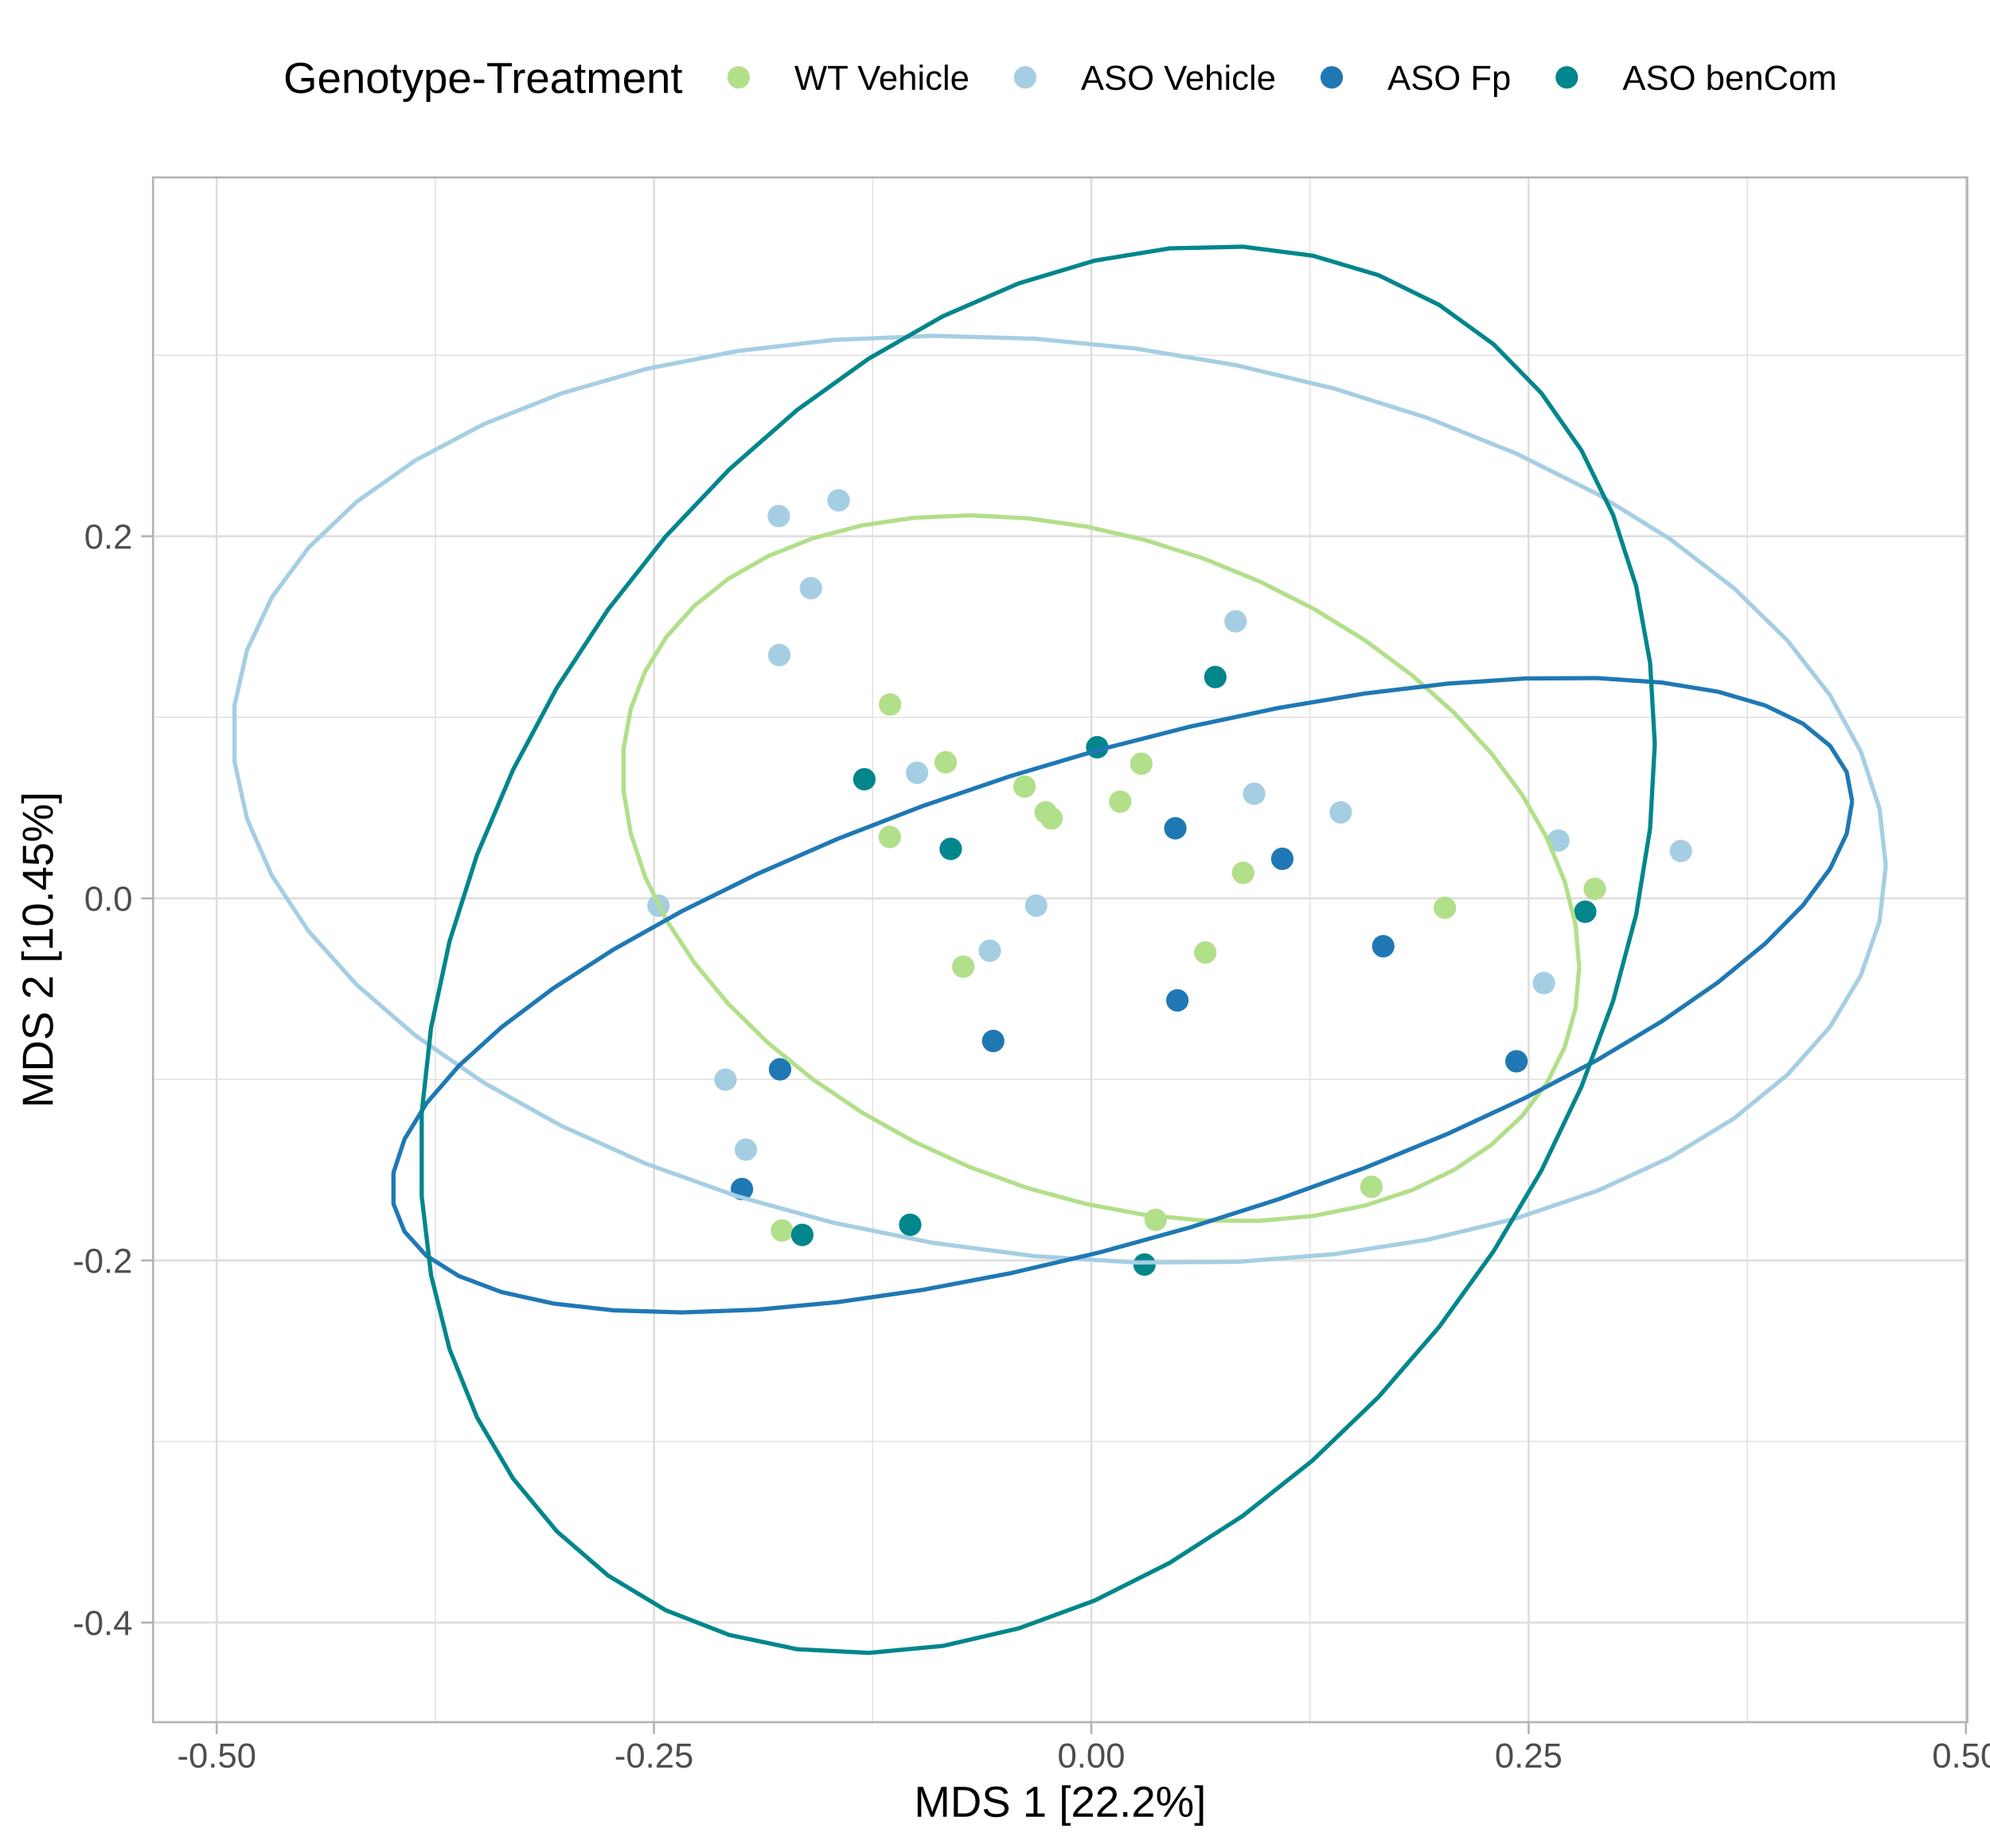
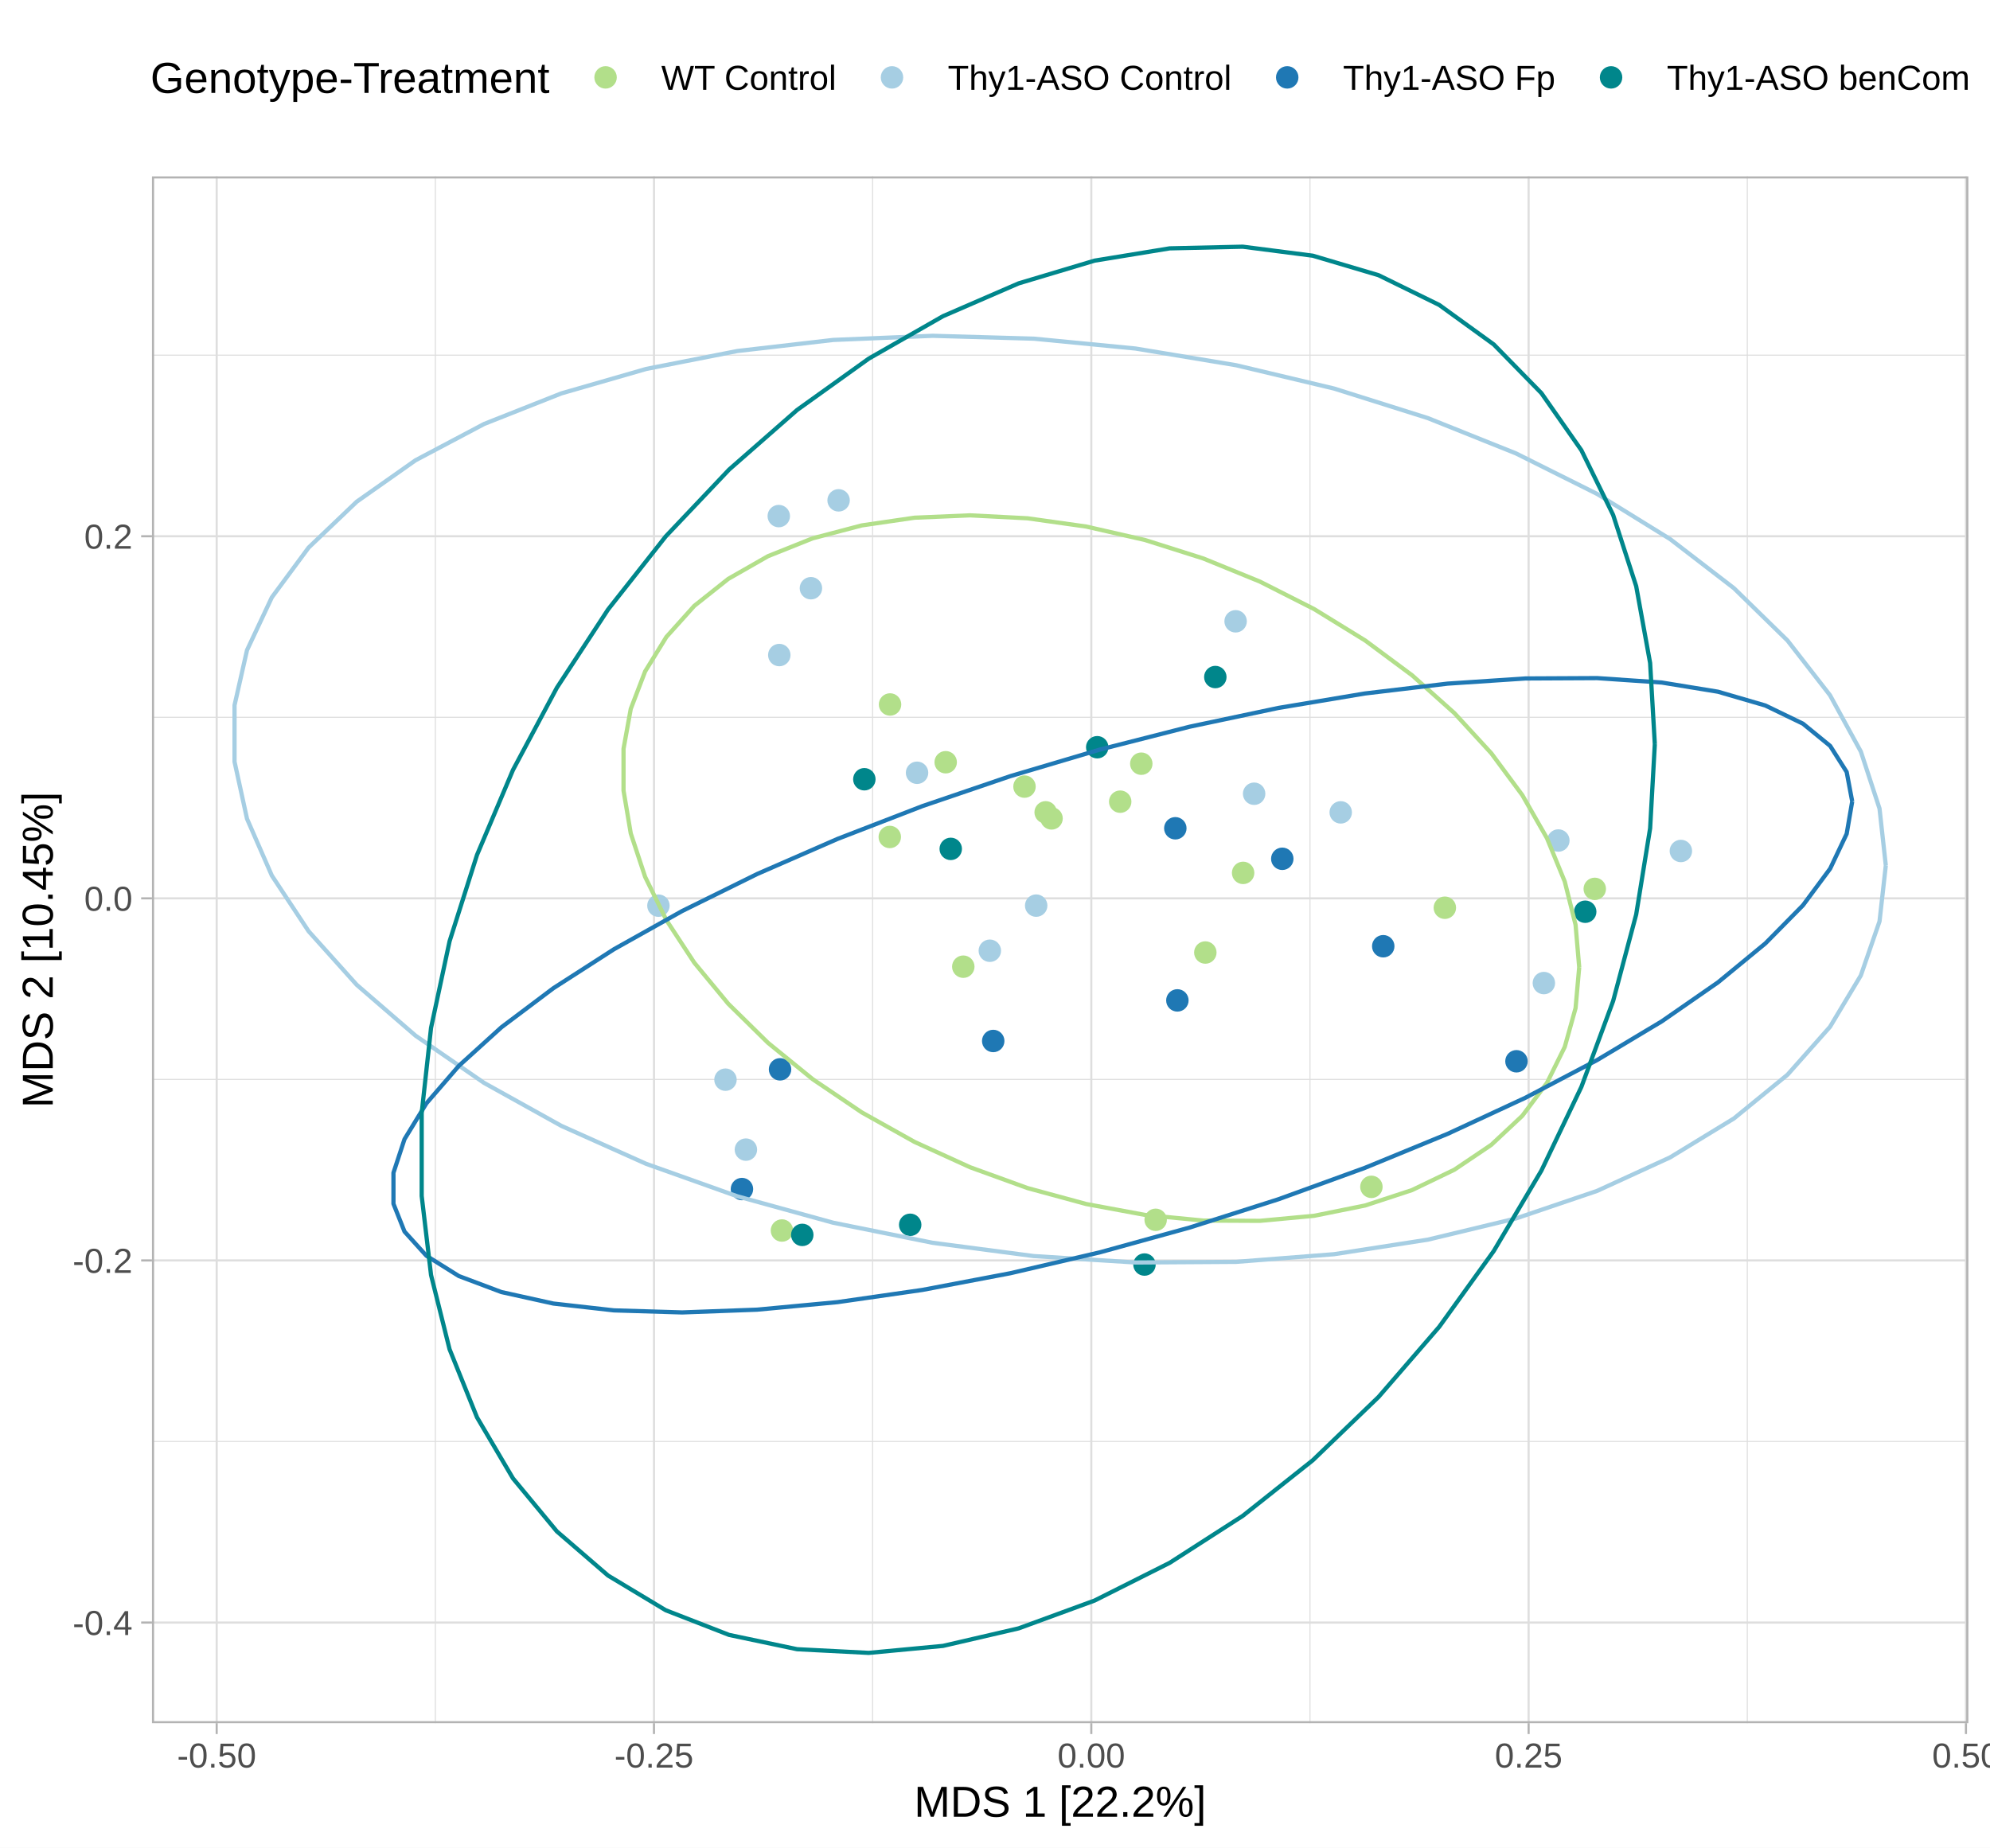
<svg xmlns="http://www.w3.org/2000/svg" width="504.00pt" height="468.00pt" viewBox="0 0 504.00 468.00">
  <g class="svglite">
    <defs>
      <style type="text/css">
    .svglite line, .svglite polyline, .svglite polygon, .svglite path, .svglite rect, .svglite circle {
      fill: none;
      stroke: #000000;
      stroke-linecap: round;
      stroke-linejoin: round;
      stroke-miterlimit: 10.00;
    }
    .svglite text {
      white-space: pre;
    }
    .svglite g.glyphgroup path {
      fill: inherit;
      stroke: none;
    }
  </style>
    </defs>
    <rect width="100%" height="100%" style="stroke: none; fill: #FFFFFF;" />
    <defs>
      <clipPath id="cpMC4wMHw1MDQuMDB8MC4wMHw0NjguMDA=">
        <rect x="0.00" y="0.00" width="504.00" height="468.00" />
      </clipPath>
    </defs>
    <g clip-path="url(#cpMC4wMHw1MDQuMDB8MC4wMHw0NjguMDA=)">
      <rect x="0.00" y="-0" width="504.00" height="468.00" style="stroke-width: 1.07; stroke: #FFFFFF; fill: #FFFFFF;" />
    </g>
    <defs>
      <clipPath id="cpMzguNDl8NDk4LjUyfDQ0LjY4fDQzNi41MA==">
        <rect x="38.49" y="44.68" width="460.03" height="391.83" />
      </clipPath>
    </defs>
    <g clip-path="url(#cpMzguNDl8NDk4LjUyfDQ0LjY4fDQzNi41MA==)">
      <rect x="38.49" y="44.68" width="460.03" height="391.83" style="stroke-width: 1.07; stroke: none; fill: #FFFFFF;" />
      <polyline points="38.49,365.14 498.52,365.14 " style="stroke-width: 0.27; stroke: #DEDEDE; stroke-linecap: butt;" />
      <polyline points="38.49,273.42 498.52,273.42 " style="stroke-width: 0.27; stroke: #DEDEDE; stroke-linecap: butt;" />
      <polyline points="38.49,181.70 498.52,181.70 " style="stroke-width: 0.27; stroke: #DEDEDE; stroke-linecap: butt;" />
      <polyline points="38.49,89.97 498.52,89.97 " style="stroke-width: 0.27; stroke: #DEDEDE; stroke-linecap: butt;" />
      <polyline points="110.26,436.50 110.26,44.68 " style="stroke-width: 0.27; stroke: #DEDEDE; stroke-linecap: butt;" />
      <polyline points="221.01,436.50 221.01,44.68 " style="stroke-width: 0.27; stroke: #DEDEDE; stroke-linecap: butt;" />
      <polyline points="331.77,436.50 331.77,44.68 " style="stroke-width: 0.27; stroke: #DEDEDE; stroke-linecap: butt;" />
      <polyline points="442.53,436.50 442.53,44.68 " style="stroke-width: 0.27; stroke: #DEDEDE; stroke-linecap: butt;" />
      <polyline points="38.49,411.01 498.52,411.01 " style="stroke-width: 0.53; stroke: #DEDEDE; stroke-linecap: butt;" />
      <polyline points="38.49,319.28 498.52,319.28 " style="stroke-width: 0.53; stroke: #DEDEDE; stroke-linecap: butt;" />
      <polyline points="38.49,227.56 498.52,227.56 " style="stroke-width: 0.53; stroke: #DEDEDE; stroke-linecap: butt;" />
      <polyline points="38.49,135.84 498.52,135.84 " style="stroke-width: 0.53; stroke: #DEDEDE; stroke-linecap: butt;" />
      <polyline points="54.88,436.50 54.88,44.68 " style="stroke-width: 0.53; stroke: #DEDEDE; stroke-linecap: butt;" />
      <polyline points="165.63,436.50 165.63,44.68 " style="stroke-width: 0.53; stroke: #DEDEDE; stroke-linecap: butt;" />
      <polyline points="276.39,436.50 276.39,44.68 " style="stroke-width: 0.53; stroke: #DEDEDE; stroke-linecap: butt;" />
      <polyline points="387.15,436.50 387.15,44.68 " style="stroke-width: 0.53; stroke: #DEDEDE; stroke-linecap: butt;" />
      <polyline points="497.91,436.50 497.91,44.68 " style="stroke-width: 0.53; stroke: #DEDEDE; stroke-linecap: butt;" />
      <circle cx="243.97" cy="244.87" r="2.49" style="stroke-width: 0.71; stroke: #B2DF8A; fill: #B2DF8A;" />
      <circle cx="347.33" cy="300.64" r="2.49" style="stroke-width: 0.71; stroke: #B2DF8A; fill: #B2DF8A;" />
      <circle cx="305.27" cy="241.28" r="2.49" style="stroke-width: 0.71; stroke: #B2DF8A; fill: #B2DF8A;" />
      <circle cx="266.32" cy="207.31" r="2.49" style="stroke-width: 0.71; stroke: #B2DF8A; fill: #B2DF8A;" />
      <circle cx="264.83" cy="205.77" r="2.49" style="stroke-width: 0.71; stroke: #B2DF8A; fill: #B2DF8A;" />
      <circle cx="225.35" cy="212.01" r="2.49" style="stroke-width: 0.71; stroke: #B2DF8A; fill: #B2DF8A;" />
      <circle cx="283.71" cy="203.07" r="2.49" style="stroke-width: 0.71; stroke: #B2DF8A; fill: #B2DF8A;" />
      <circle cx="314.84" cy="221.11" r="2.49" style="stroke-width: 0.71; stroke: #B2DF8A; fill: #B2DF8A;" />
      <circle cx="262.43" cy="229.40" r="2.49" style="stroke-width: 0.71; stroke: #A6CEE3; fill: #A6CEE3;" />
      <circle cx="166.76" cy="229.41" r="2.49" style="stroke-width: 0.71; stroke: #A6CEE3; fill: #A6CEE3;" />
      <circle cx="183.74" cy="273.49" r="2.49" style="stroke-width: 0.71; stroke: #A6CEE3; fill: #A6CEE3;" />
      <circle cx="188.91" cy="291.21" r="2.49" style="stroke-width: 0.71; stroke: #A6CEE3; fill: #A6CEE3;" />
      <circle cx="339.56" cy="205.78" r="2.49" style="stroke-width: 0.71; stroke: #A6CEE3; fill: #A6CEE3;" />
      <circle cx="212.39" cy="126.74" r="2.49" style="stroke-width: 0.71; stroke: #A6CEE3; fill: #A6CEE3;" />
      <circle cx="205.38" cy="149.00" r="2.49" style="stroke-width: 0.71; stroke: #A6CEE3; fill: #A6CEE3;" />
      <circle cx="197.24" cy="130.73" r="2.49" style="stroke-width: 0.71; stroke: #A6CEE3; fill: #A6CEE3;" />
      <circle cx="187.91" cy="301.20" r="2.49" style="stroke-width: 0.71; stroke: #1F78B4; fill: #1F78B4;" />
      <circle cx="197.56" cy="270.87" r="2.49" style="stroke-width: 0.71; stroke: #1F78B4; fill: #1F78B4;" />
      <circle cx="251.55" cy="263.69" r="2.49" style="stroke-width: 0.71; stroke: #1F78B4; fill: #1F78B4;" />
      <circle cx="298.19" cy="253.41" r="2.49" style="stroke-width: 0.71; stroke: #1F78B4; fill: #1F78B4;" />
      <circle cx="324.76" cy="217.54" r="2.49" style="stroke-width: 0.71; stroke: #1F78B4; fill: #1F78B4;" />
      <circle cx="297.67" cy="209.81" r="2.49" style="stroke-width: 0.71; stroke: #1F78B4; fill: #1F78B4;" />
      <circle cx="384.07" cy="268.83" r="2.49" style="stroke-width: 0.71; stroke: #1F78B4; fill: #1F78B4;" />
      <circle cx="350.33" cy="239.69" r="2.49" style="stroke-width: 0.71; stroke: #1F78B4; fill: #1F78B4;" />
      <circle cx="292.69" cy="308.99" r="2.49" style="stroke-width: 0.71; stroke: #B2DF8A; fill: #B2DF8A;" />
      <circle cx="198.04" cy="311.70" r="2.49" style="stroke-width: 0.71; stroke: #B2DF8A; fill: #B2DF8A;" />
      <circle cx="239.51" cy="193.08" r="2.49" style="stroke-width: 0.71; stroke: #B2DF8A; fill: #B2DF8A;" />
      <circle cx="289.05" cy="193.45" r="2.49" style="stroke-width: 0.71; stroke: #B2DF8A; fill: #B2DF8A;" />
      <circle cx="259.47" cy="199.25" r="2.49" style="stroke-width: 0.71; stroke: #B2DF8A; fill: #B2DF8A;" />
      <circle cx="365.93" cy="229.94" r="2.49" style="stroke-width: 0.71; stroke: #B2DF8A; fill: #B2DF8A;" />
      <circle cx="403.90" cy="225.16" r="2.49" style="stroke-width: 0.71; stroke: #B2DF8A; fill: #B2DF8A;" />
      <circle cx="225.42" cy="178.45" r="2.49" style="stroke-width: 0.71; stroke: #B2DF8A; fill: #B2DF8A;" />
      <circle cx="232.26" cy="195.75" r="2.49" style="stroke-width: 0.71; stroke: #A6CEE3; fill: #A6CEE3;" />
      <circle cx="391.01" cy="249.02" r="2.49" style="stroke-width: 0.71; stroke: #A6CEE3; fill: #A6CEE3;" />
      <circle cx="197.37" cy="165.93" r="2.49" style="stroke-width: 0.71; stroke: #A6CEE3; fill: #A6CEE3;" />
      <circle cx="250.69" cy="240.83" r="2.49" style="stroke-width: 0.71; stroke: #A6CEE3; fill: #A6CEE3;" />
      <circle cx="317.63" cy="201.06" r="2.49" style="stroke-width: 0.71; stroke: #A6CEE3; fill: #A6CEE3;" />
      <circle cx="425.71" cy="215.56" r="2.49" style="stroke-width: 0.71; stroke: #A6CEE3; fill: #A6CEE3;" />
      <circle cx="312.94" cy="157.38" r="2.49" style="stroke-width: 0.71; stroke: #A6CEE3; fill: #A6CEE3;" />
      <circle cx="394.68" cy="212.91" r="2.49" style="stroke-width: 0.71; stroke: #A6CEE3; fill: #A6CEE3;" />
      <circle cx="240.79" cy="215.03" r="2.49" style="stroke-width: 0.71; stroke: #00868B; fill: #00868B;" />
      <circle cx="230.52" cy="310.25" r="2.49" style="stroke-width: 0.71; stroke: #00868B; fill: #00868B;" />
      <circle cx="289.86" cy="320.32" r="2.49" style="stroke-width: 0.71; stroke: #00868B; fill: #00868B;" />
      <circle cx="203.19" cy="312.81" r="2.49" style="stroke-width: 0.71; stroke: #00868B; fill: #00868B;" />
      <circle cx="277.89" cy="189.28" r="2.49" style="stroke-width: 0.71; stroke: #00868B; fill: #00868B;" />
      <circle cx="218.91" cy="197.39" r="2.49" style="stroke-width: 0.71; stroke: #00868B; fill: #00868B;" />
      <circle cx="401.48" cy="230.95" r="2.49" style="stroke-width: 0.71; stroke: #00868B; fill: #00868B;" />
      <circle cx="307.80" cy="171.50" r="2.49" style="stroke-width: 0.71; stroke: #00868B; fill: #00868B;" />
      <polyline points="399.96,245.01 399.04,234.27 396.30,223.31 391.78,212.30 385.55,201.41 377.69,190.80 368.34,180.63 357.64,171.06 345.74,162.23 332.82,154.28 319.09,147.32 304.74,141.46 290.00,136.79 275.10,133.38 260.24,131.29 245.68,130.54 231.61,131.14 218.26,133.09 205.83,136.36 194.50,140.89 184.45,146.63 175.84,153.47 168.78,161.33 163.39,170.07 159.75,179.57 157.92,189.68 157.92,200.25 159.75,211.11 163.39,222.12 168.78,233.09 175.84,243.86 184.45,254.27 194.50,264.15 205.83,273.37 218.26,281.78 231.61,289.25 245.68,295.67 260.24,300.95 275.10,304.99 290.00,307.75 304.74,309.18 319.09,309.25 332.82,307.97 345.74,305.36 357.64,301.45 368.34,296.30 377.69,290.00 385.55,282.64 391.78,274.33 396.30,265.19 399.04,255.36 399.96,245.01 " style="stroke-width: 1.07; stroke: #B2DF8A; stroke-linecap: butt;" />
      <polyline points="477.61,219.24 476.02,204.82 471.29,190.38 463.48,176.11 452.71,162.25 439.14,148.99 422.98,136.55 404.48,125.11 383.92,114.84 361.60,105.90 337.87,98.42 313.08,92.52 287.62,88.29 261.86,85.79 236.20,85.06 211.03,86.11 186.72,88.92 163.65,93.46 142.17,99.65 122.60,107.40 105.24,116.59 90.35,127.08 78.16,138.71 68.85,151.31 62.56,164.69 59.40,178.64 59.40,192.96 62.56,207.41 68.85,221.80 78.16,235.89 90.35,249.47 105.24,262.34 122.60,274.31 142.17,285.19 163.65,294.81 186.72,303.03 211.03,309.73 236.20,314.81 261.86,318.18 287.62,319.80 313.08,319.64 337.87,317.70 361.60,314.02 383.92,308.65 404.48,301.67 422.98,293.18 439.14,283.32 452.71,272.24 463.48,260.10 471.29,247.08 476.02,233.39 477.61,219.24 " style="stroke-width: 1.07; stroke: #A6CEE3; stroke-linecap: butt;" />
      <polyline points="469.10,203.01 467.70,195.55 463.52,188.95 456.62,183.31 447.10,178.71 435.12,175.22 420.85,172.89 404.50,171.77 386.34,171.86 366.62,173.17 345.65,175.67 323.76,179.33 301.26,184.09 278.51,189.89 255.84,196.62 233.60,204.20 212.13,212.50 191.75,221.40 172.77,230.77 155.48,240.46 140.15,250.32 126.99,260.22 116.22,269.98 108.00,279.48 102.45,288.56 99.65,297.08 99.65,304.93 102.45,311.97 108.00,318.10 116.22,323.24 126.99,327.29 140.15,330.20 155.48,331.93 172.77,332.45 191.75,331.75 212.13,329.84 233.60,326.75 255.84,322.53 278.51,317.24 301.26,310.96 323.76,303.79 345.65,295.84 366.62,287.22 386.34,278.07 404.50,268.52 420.85,258.73 435.12,248.83 447.10,238.98 456.62,229.33 463.52,220.03 467.70,211.21 469.10,203.01 " style="stroke-width: 1.07; stroke: #1F78B4; stroke-linecap: butt;" />
      <polyline points="419.11,188.49 417.92,167.94 414.39,148.49 408.55,130.44 400.51,114.05 390.38,99.58 378.32,87.25 364.50,77.24 349.14,69.71 332.48,64.77 314.75,62.49 296.24,62.91 277.23,66.02 257.99,71.78 238.83,80.09 220.03,90.84 201.88,103.85 184.66,118.94 168.61,135.87 154.00,154.39 141.03,174.22 129.92,195.04 120.81,216.56 113.86,238.44 109.17,260.36 106.80,281.97 106.80,302.95 109.17,322.99 113.86,341.78 120.81,359.03 129.92,374.49 141.03,387.91 154.00,399.10 168.61,407.89 184.66,414.14 201.88,417.76 220.03,418.69 238.83,416.92 257.99,412.48 277.23,405.43 296.24,395.88 314.75,383.98 332.48,369.90 349.14,353.86 364.50,336.10 378.32,316.89 390.38,296.53 400.51,275.32 408.55,253.57 414.39,231.64 417.92,209.83 419.11,188.49 " style="stroke-width: 1.07; stroke: #00868B; stroke-linecap: butt;" />
      <rect x="38.49" y="44.68" width="460.03" height="391.83" style="stroke-width: 1.07; stroke: #B3B3B3;" />
    </g>
    <g clip-path="url(#cpMC4wMHw1MDQuMDB8MC4wMHw0NjguMDA=)">
      <text x="33.56" y="414.16" text-anchor="end" style="font-size: 8.80px;fill: #4D4D4D; font-family: &quot;Arial&quot;;" textLength="15.14px" lengthAdjust="spacingAndGlyphs">-0.4</text>
      <text x="33.56" y="322.43" text-anchor="end" style="font-size: 8.80px;fill: #4D4D4D; font-family: &quot;Arial&quot;;" textLength="15.14px" lengthAdjust="spacingAndGlyphs">-0.2</text>
      <text x="33.56" y="230.71" text-anchor="end" style="font-size: 8.80px;fill: #4D4D4D; font-family: &quot;Arial&quot;;" textLength="12.22px" lengthAdjust="spacingAndGlyphs">0.0</text>
      <text x="33.56" y="138.99" text-anchor="end" style="font-size: 8.80px;fill: #4D4D4D; font-family: &quot;Arial&quot;;" textLength="12.22px" lengthAdjust="spacingAndGlyphs">0.2</text>
      <polyline points="35.75,411.01 38.49,411.01 " style="stroke-width: 0.53; stroke: #B3B3B3; stroke-linecap: butt;" />
      <polyline points="35.75,319.28 38.49,319.28 " style="stroke-width: 0.53; stroke: #B3B3B3; stroke-linecap: butt;" />
      <polyline points="35.75,227.56 38.49,227.56 " style="stroke-width: 0.53; stroke: #B3B3B3; stroke-linecap: butt;" />
      <polyline points="35.75,135.84 38.49,135.84 " style="stroke-width: 0.53; stroke: #B3B3B3; stroke-linecap: butt;" />
      <polyline points="54.88,439.24 54.88,436.50 " style="stroke-width: 0.53; stroke: #B3B3B3; stroke-linecap: butt;" />
      <polyline points="165.63,439.24 165.63,436.50 " style="stroke-width: 0.53; stroke: #B3B3B3; stroke-linecap: butt;" />
      <polyline points="276.39,439.24 276.39,436.50 " style="stroke-width: 0.53; stroke: #B3B3B3; stroke-linecap: butt;" />
      <polyline points="387.15,439.24 387.15,436.50 " style="stroke-width: 0.53; stroke: #B3B3B3; stroke-linecap: butt;" />
      <polyline points="497.91,439.24 497.91,436.50 " style="stroke-width: 0.53; stroke: #B3B3B3; stroke-linecap: butt;" />
      <text x="54.88" y="447.74" text-anchor="middle" style="font-size: 8.80px;fill: #4D4D4D; font-family: &quot;Arial&quot;;" textLength="20.03px" lengthAdjust="spacingAndGlyphs">-0.50</text>
      <text x="165.63" y="447.74" text-anchor="middle" style="font-size: 8.80px;fill: #4D4D4D; font-family: &quot;Arial&quot;;" textLength="20.03px" lengthAdjust="spacingAndGlyphs">-0.25</text>
      <text x="276.39" y="447.74" text-anchor="middle" style="font-size: 8.80px;fill: #4D4D4D; font-family: &quot;Arial&quot;;" textLength="17.11px" lengthAdjust="spacingAndGlyphs">0.00</text>
      <text x="387.15" y="447.74" text-anchor="middle" style="font-size: 8.80px;fill: #4D4D4D; font-family: &quot;Arial&quot;;" textLength="17.11px" lengthAdjust="spacingAndGlyphs">0.25</text>
      <text x="497.91" y="447.74" text-anchor="middle" style="font-size: 8.80px;fill: #4D4D4D; font-family: &quot;Arial&quot;;" textLength="17.11px" lengthAdjust="spacingAndGlyphs">0.50</text>
      <text x="268.50" y="460.20" text-anchor="middle" style="font-size: 11.00px; font-family: &quot;Arial&quot;;" textLength="74.03px" lengthAdjust="spacingAndGlyphs">MDS 1 [22.2%]</text>
      <text transform="translate(13.36,240.59) rotate(-90)" text-anchor="middle" style="font-size: 11.00px; font-family: &quot;Arial&quot;;" textLength="80.16px" lengthAdjust="spacingAndGlyphs">MDS 2 [10.45%]</text>
-       <rect x="66.31" y="5.48" width="404.38" height="28.24" style="stroke-width: 1.07; stroke: none; fill: #FFFFFF;" />
-       <text x="71.79" y="23.54" style="font-size: 11.00px; font-family: &quot;Arial&quot;;" textLength="101.16px" lengthAdjust="spacingAndGlyphs">Genotype-Treatment</text>
-       <rect x="178.43" y="10.96" width="17.28" height="17.28" style="stroke-width: 1.07; stroke: none; fill: #FFFFFF;" />
-       <circle cx="187.07" cy="19.60" r="2.49" style="stroke-width: 0.71; stroke: #B2DF8A; fill: #B2DF8A;" />
-       <rect x="250.99" y="10.96" width="17.28" height="17.28" style="stroke-width: 1.07; stroke: none; fill: #FFFFFF;" />
-       <circle cx="259.63" cy="19.60" r="2.49" style="stroke-width: 0.71; stroke: #A6CEE3; fill: #A6CEE3;" />
-       <rect x="328.64" y="10.96" width="17.28" height="17.28" style="stroke-width: 1.07; stroke: none; fill: #FFFFFF;" />
-       <circle cx="337.28" cy="19.60" r="2.49" style="stroke-width: 0.71; stroke: #1F78B4; fill: #1F78B4;" />
-       <rect x="388.18" y="10.96" width="17.28" height="17.28" style="stroke-width: 1.07; stroke: none; fill: #FFFFFF;" />
-       <circle cx="396.82" cy="19.60" r="2.49" style="stroke-width: 0.71; stroke: #00868B; fill: #00868B;" />
-       <text x="201.19" y="22.75" style="font-size: 8.80px; font-family: &quot;Arial&quot;;" textLength="44.33px" lengthAdjust="spacingAndGlyphs">WT Vehicle</text>
-       <text x="273.75" y="22.75" style="font-size: 8.80px; font-family: &quot;Arial&quot;;" textLength="49.41px" lengthAdjust="spacingAndGlyphs">ASO Vehicle</text>
-       <text x="351.40" y="22.75" style="font-size: 8.80px; font-family: &quot;Arial&quot;;" textLength="31.30px" lengthAdjust="spacingAndGlyphs">ASO Fp</text>
-       <text x="410.93" y="22.75" style="font-size: 8.80px; font-family: &quot;Arial&quot;;" textLength="54.28px" lengthAdjust="spacingAndGlyphs">ASO benCom</text>
+       <rect x="32.62" y="5.48" width="471.77" height="28.24" style="stroke-width: 1.07; stroke: none; fill: #FFFFFF;" />
+       <text x="38.10" y="23.54" style="font-size: 11.00px; font-family: &quot;Arial&quot;;" textLength="101.16px" lengthAdjust="spacingAndGlyphs">Genotype-Treatment</text>
+       <rect x="144.73" y="10.96" width="17.28" height="17.28" style="stroke-width: 1.07; stroke: none; fill: #FFFFFF;" />
+       <circle cx="153.37" cy="19.60" r="2.49" style="stroke-width: 0.71; stroke: #B2DF8A; fill: #B2DF8A;" />
+       <rect x="217.27" y="10.96" width="17.28" height="17.28" style="stroke-width: 1.07; stroke: none; fill: #FFFFFF;" />
+       <circle cx="225.91" cy="19.60" r="2.49" style="stroke-width: 0.71; stroke: #A6CEE3; fill: #A6CEE3;" />
+       <rect x="317.37" y="10.96" width="17.28" height="17.28" style="stroke-width: 1.07; stroke: none; fill: #FFFFFF;" />
+       <circle cx="326.01" cy="19.60" r="2.49" style="stroke-width: 0.71; stroke: #1F78B4; fill: #1F78B4;" />
+       <rect x="399.39" y="10.96" width="17.28" height="17.28" style="stroke-width: 1.07; stroke: none; fill: #FFFFFF;" />
+       <circle cx="408.03" cy="19.60" r="2.49" style="stroke-width: 0.71; stroke: #00868B; fill: #00868B;" />
+       <text x="167.49" y="22.75" style="font-size: 8.80px; font-family: &quot;Arial&quot;;" textLength="44.30px" lengthAdjust="spacingAndGlyphs">WT Control</text>
+       <text x="240.03" y="22.75" style="font-size: 8.80px; font-family: &quot;Arial&quot;;" textLength="71.86px" lengthAdjust="spacingAndGlyphs">Thy1-ASO Control</text>
+       <text x="340.13" y="22.75" style="font-size: 8.80px; font-family: &quot;Arial&quot;;" textLength="53.78px" lengthAdjust="spacingAndGlyphs">Thy1-ASO Fp</text>
+       <text x="422.15" y="22.75" style="font-size: 8.80px; font-family: &quot;Arial&quot;;" textLength="76.77px" lengthAdjust="spacingAndGlyphs">Thy1-ASO benCom</text>
    </g>
  </g>
</svg>
